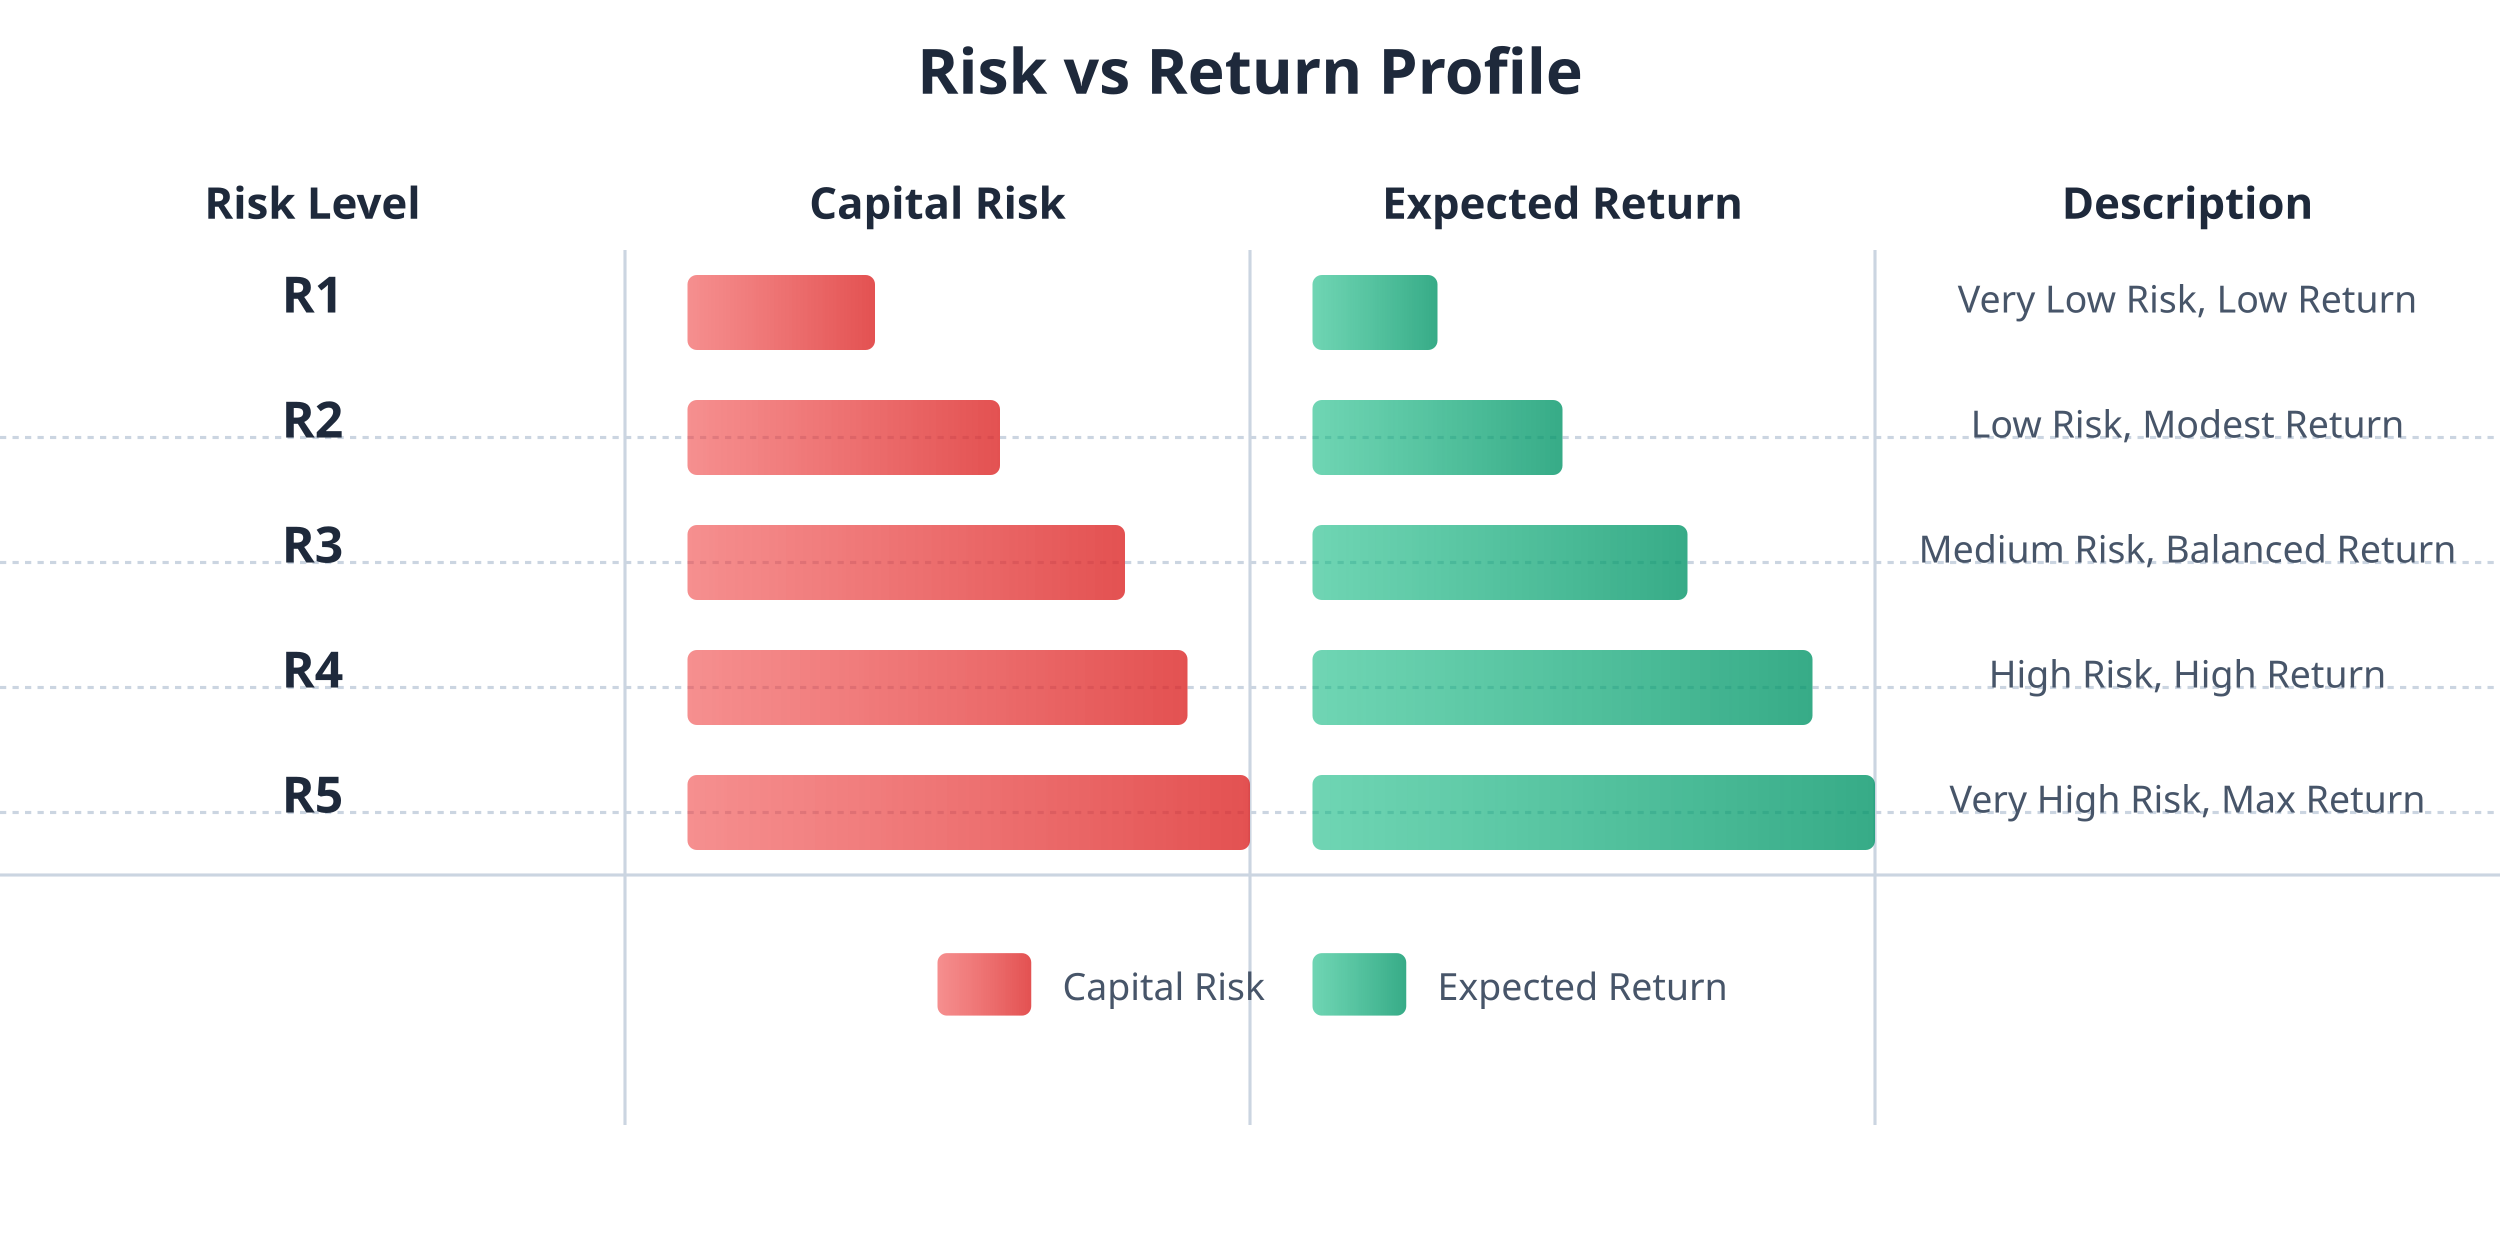
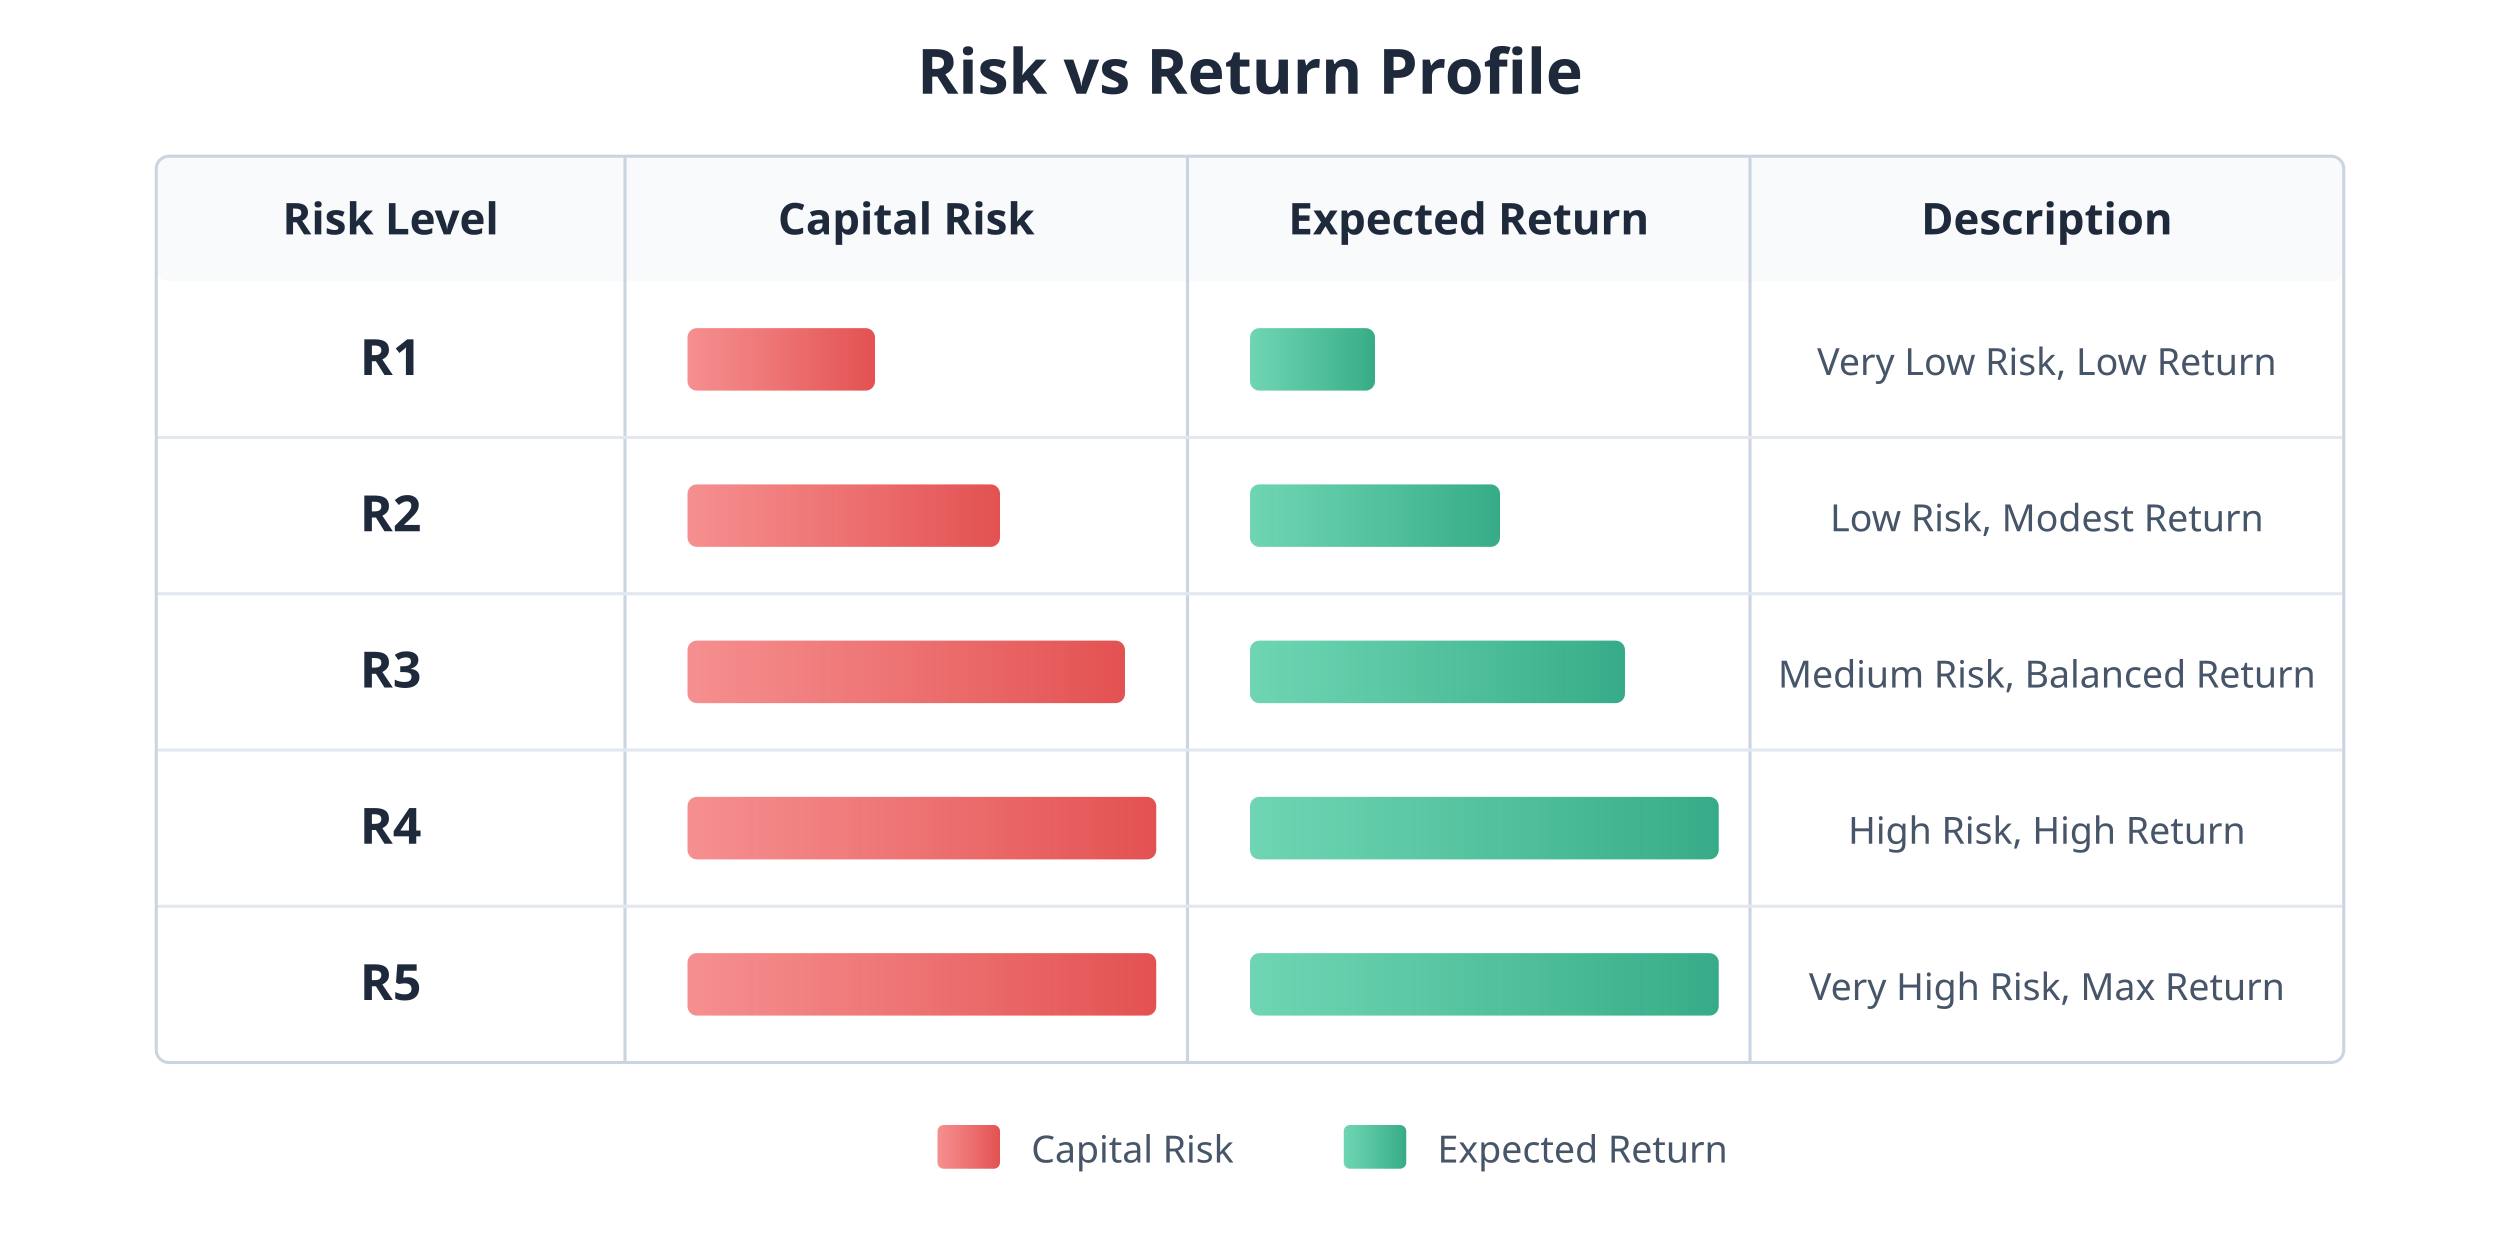
<svg xmlns="http://www.w3.org/2000/svg" viewBox="0 0 800 400" style="font-family: sans-serif;">
  <defs>
    <linearGradient id="riskGradient" x1="0" y1="0" x2="1" y2="0">
      <stop offset="0%" stop-color="#ef4444" stop-opacity="0.6" />
      <stop offset="100%" stop-color="#dc2626" stop-opacity="0.8" />
    </linearGradient>
    <linearGradient id="returnGradient" x1="0" y1="0" x2="1" y2="0">
      <stop offset="0%" stop-color="#10b981" stop-opacity="0.6" />
      <stop offset="100%" stop-color="#059669" stop-opacity="0.8" />
    </linearGradient>
  </defs>
  <text x="400" y="30" font-size="20" font-weight="bold" fill="#1e293b" text-anchor="middle">Risk vs Return Profile</text>
-   <text x="100" y="70" font-size="14" font-weight="bold" fill="#1e293b" text-anchor="middle">Risk Level</text>
-   <text x="300" y="70" font-size="14" font-weight="bold" fill="#1e293b" text-anchor="middle">Capital Risk</text>
-   <text x="500" y="70" font-size="14" font-weight="bold" fill="#1e293b" text-anchor="middle">Expected Return</text>
-   <text x="700" y="70" font-size="14" font-weight="bold" fill="#1e293b" text-anchor="middle">Description</text>
-   <line x1="200" y1="80" x2="200" y2="360" stroke="#cbd5e1" stroke-width="1" />
-   <line x1="400" y1="80" x2="400" y2="360" stroke="#cbd5e1" stroke-width="1" />
-   <line x1="600" y1="80" x2="600" y2="360" stroke="#cbd5e1" stroke-width="1" />
-   <g transform="translate(0, 100)">
-     <text x="100" y="0" font-size="16" font-weight="bold" fill="#1e293b" text-anchor="middle">R1</text>
-     <rect x="220" y="-12" width="60" height="24" fill="url(#riskGradient)" rx="3" />
-     <rect x="420" y="-12" width="40" height="24" fill="url(#returnGradient)" rx="3" />
-     <text x="700" y="0" font-size="12" fill="#475569" text-anchor="middle">Very Low Risk, Low Return</text>
+   <rect x="50" y="50" width="700" height="40" fill="#f8fafc" rx="4" />
+   <text x="125" y="75" font-size="14" font-weight="bold" fill="#1e293b" text-anchor="middle">Risk Level</text>
+   <text x="290" y="75" font-size="14" font-weight="bold" fill="#1e293b" text-anchor="middle">Capital Risk</text>
+   <text x="470" y="75" font-size="14" font-weight="bold" fill="#1e293b" text-anchor="middle">Expected Return</text>
+   <text x="655" y="75" font-size="14" font-weight="bold" fill="#1e293b" text-anchor="middle">Description</text>
+   <line x1="200" y1="50" x2="200" y2="340" stroke="#cbd5e1" stroke-width="1" />
+   <line x1="380" y1="50" x2="380" y2="340" stroke="#cbd5e1" stroke-width="1" />
+   <line x1="560" y1="50" x2="560" y2="340" stroke="#cbd5e1" stroke-width="1" />
+   <g transform="translate(0, 115)">
+     <text x="125" y="5" font-size="16" font-weight="bold" fill="#1e293b" text-anchor="middle">R1</text>
+     <rect x="220" y="-10" width="60" height="20" fill="url(#riskGradient)" rx="3" />
+     <rect x="400" y="-10" width="40" height="20" fill="url(#returnGradient)" rx="3" />
+     <text x="655" y="5" font-size="12" fill="#475569" text-anchor="middle">Very Low Risk, Low Return</text>
  </g>
-   <g transform="translate(0, 140)">
-     <line x1="0" y1="0" x2="800" y2="0" stroke="#cbd5e1" stroke-width="1" stroke-dasharray="2 2" />
-     <text x="100" y="0" font-size="16" font-weight="bold" fill="#1e293b" text-anchor="middle">R2</text>
-     <rect x="220" y="-12" width="100" height="24" fill="url(#riskGradient)" rx="3" />
-     <rect x="420" y="-12" width="80" height="24" fill="url(#returnGradient)" rx="3" />
-     <text x="700" y="0" font-size="12" fill="#475569" text-anchor="middle">Low Risk, Modest Return</text>
+   <line x1="50" y1="140" x2="750" y2="140" stroke="#e2e8f0" stroke-width="1" />
+   <g transform="translate(0, 165)">
+     <text x="125" y="5" font-size="16" font-weight="bold" fill="#1e293b" text-anchor="middle">R2</text>
+     <rect x="220" y="-10" width="100" height="20" fill="url(#riskGradient)" rx="3" />
+     <rect x="400" y="-10" width="80" height="20" fill="url(#returnGradient)" rx="3" />
+     <text x="655" y="5" font-size="12" fill="#475569" text-anchor="middle">Low Risk, Modest Return</text>
  </g>
-   <g transform="translate(0, 180)">
-     <line x1="0" y1="0" x2="800" y2="0" stroke="#cbd5e1" stroke-width="1" stroke-dasharray="2 2" />
-     <text x="100" y="0" font-size="16" font-weight="bold" fill="#1e293b" text-anchor="middle">R3</text>
-     <rect x="220" y="-12" width="140" height="24" fill="url(#riskGradient)" rx="3" />
-     <rect x="420" y="-12" width="120" height="24" fill="url(#returnGradient)" rx="3" />
-     <text x="700" y="0" font-size="12" fill="#475569" text-anchor="middle">Medium Risk, Balanced Return</text>
+   <line x1="50" y1="190" x2="750" y2="190" stroke="#e2e8f0" stroke-width="1" />
+   <g transform="translate(0, 215)">
+     <text x="125" y="5" font-size="16" font-weight="bold" fill="#1e293b" text-anchor="middle">R3</text>
+     <rect x="220" y="-10" width="140" height="20" fill="url(#riskGradient)" rx="3" />
+     <rect x="400" y="-10" width="120" height="20" fill="url(#returnGradient)" rx="3" />
+     <text x="655" y="5" font-size="12" fill="#475569" text-anchor="middle">Medium Risk, Balanced Return</text>
  </g>
-   <g transform="translate(0, 220)">
-     <line x1="0" y1="0" x2="800" y2="0" stroke="#cbd5e1" stroke-width="1" stroke-dasharray="2 2" />
-     <text x="100" y="0" font-size="16" font-weight="bold" fill="#1e293b" text-anchor="middle">R4</text>
-     <rect x="220" y="-12" width="160" height="24" fill="url(#riskGradient)" rx="3" />
-     <rect x="420" y="-12" width="160" height="24" fill="url(#returnGradient)" rx="3" />
-     <text x="700" y="0" font-size="12" fill="#475569" text-anchor="middle">High Risk, High Return</text>
+   <line x1="50" y1="240" x2="750" y2="240" stroke="#e2e8f0" stroke-width="1" />
+   <g transform="translate(0, 265)">
+     <text x="125" y="5" font-size="16" font-weight="bold" fill="#1e293b" text-anchor="middle">R4</text>
+     <rect x="220" y="-10" width="150" height="20" fill="url(#riskGradient)" rx="3" />
+     <rect x="400" y="-10" width="150" height="20" fill="url(#returnGradient)" rx="3" />
+     <text x="655" y="5" font-size="12" fill="#475569" text-anchor="middle">High Risk, High Return</text>
  </g>
-   <g transform="translate(0, 260)">
-     <line x1="0" y1="0" x2="800" y2="0" stroke="#cbd5e1" stroke-width="1" stroke-dasharray="2 2" />
-     <text x="100" y="0" font-size="16" font-weight="bold" fill="#1e293b" text-anchor="middle">R5</text>
-     <rect x="220" y="-12" width="180" height="24" fill="url(#riskGradient)" rx="3" />
-     <rect x="420" y="-12" width="180" height="24" fill="url(#returnGradient)" rx="3" />
-     <text x="700" y="0" font-size="12" fill="#475569" text-anchor="middle">Very High Risk, Max Return</text>
+   <line x1="50" y1="290" x2="750" y2="290" stroke="#e2e8f0" stroke-width="1" />
+   <g transform="translate(0, 315)">
+     <text x="125" y="5" font-size="16" font-weight="bold" fill="#1e293b" text-anchor="middle">R5</text>
+     <rect x="220" y="-10" width="150" height="20" fill="url(#riskGradient)" rx="3" />
+     <rect x="400" y="-10" width="150" height="20" fill="url(#returnGradient)" rx="3" />
+     <text x="655" y="5" font-size="12" fill="#475569" text-anchor="middle">Very High Risk, Max Return</text>
  </g>
-   <line x1="0" y1="280" x2="800" y2="280" stroke="#cbd5e1" stroke-width="1" />
-   <g transform="translate(400, 320)">
-     <rect x="-100" y="-15" width="30" height="20" fill="url(#riskGradient)" rx="3" />
-     <text x="-60" y="0" font-size="12" fill="#475569">Capital Risk</text>
-     <rect x="20" y="-15" width="30" height="20" fill="url(#returnGradient)" rx="3" />
-     <text x="60" y="0" font-size="12" fill="#475569">Expected Return</text>
+   <rect x="50" y="50" width="700" height="290" fill="none" stroke="#cbd5e1" stroke-width="1" rx="4" />
+   <g transform="translate(400, 370)">
+     <rect x="-100" y="-10" width="20" height="14" fill="url(#riskGradient)" rx="2" />
+     <text x="-70" y="2" font-size="12" fill="#475569">Capital Risk</text>
+     <rect x="30" y="-10" width="20" height="14" fill="url(#returnGradient)" rx="2" />
+     <text x="60" y="2" font-size="12" fill="#475569">Expected Return</text>
  </g>
</svg>
